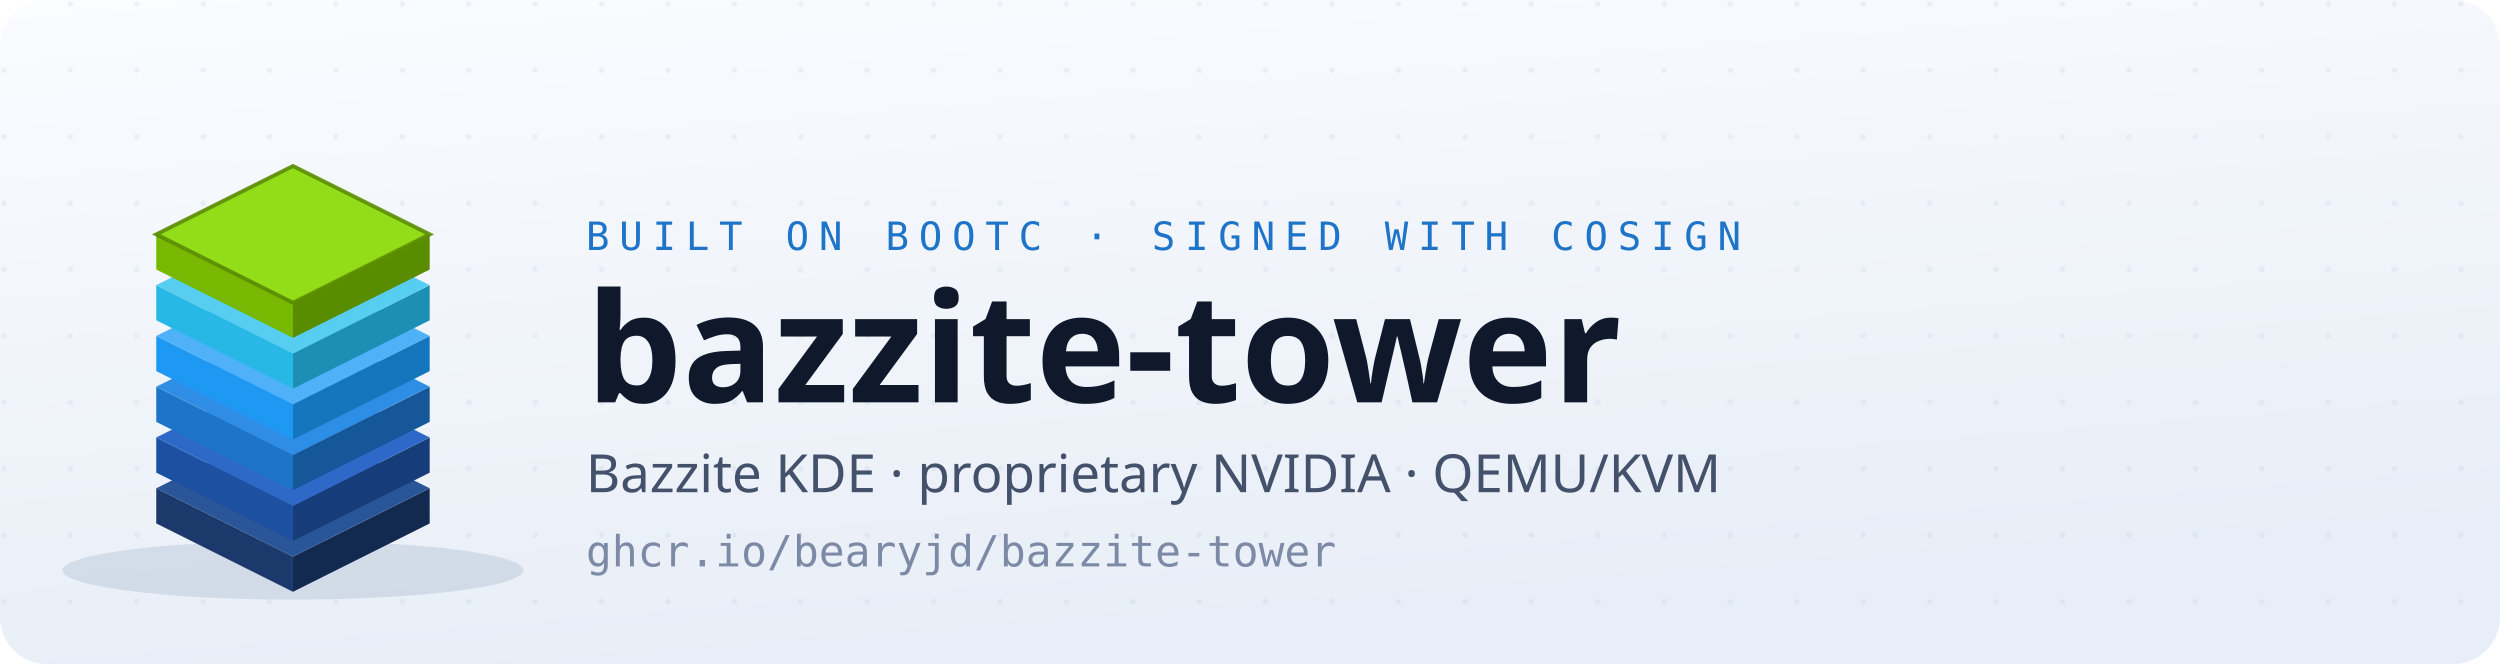
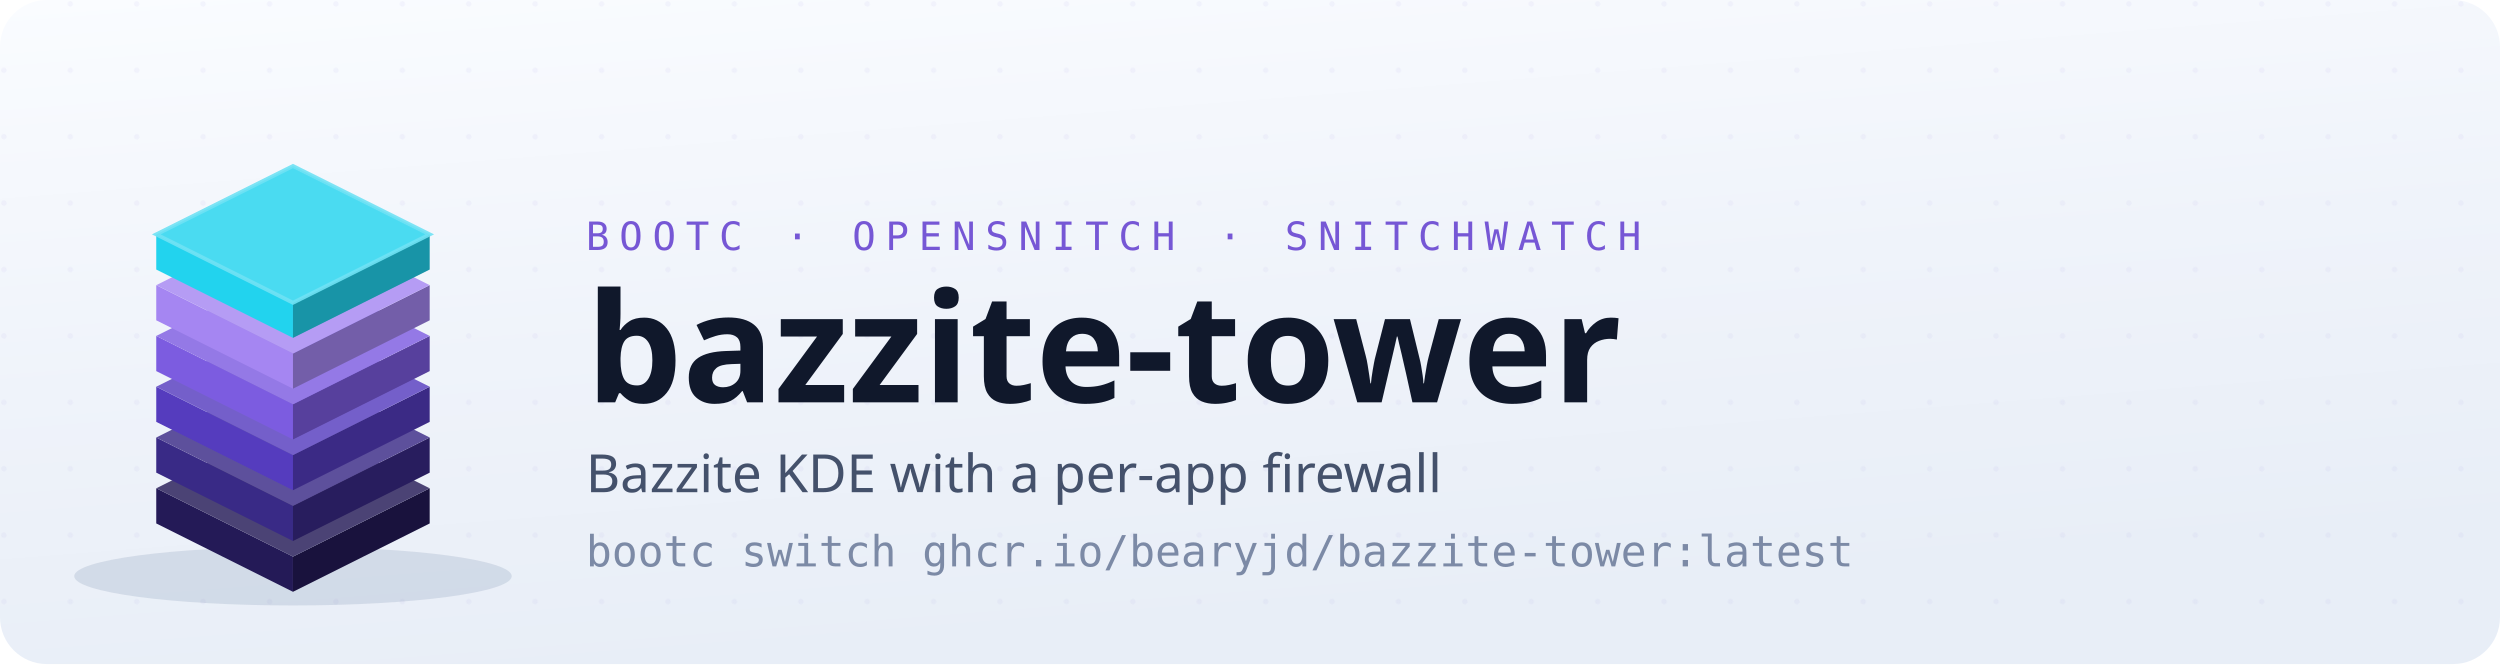
- <svg xmlns="http://www.w3.org/2000/svg" viewBox="0 0 1280 340" width="1280" height="340" role="img" aria-label="bazzite-tower — a bootc desktop image (Bazzite KDE + NVIDIA + QEMU/KVM)">
+ <svg xmlns="http://www.w3.org/2000/svg" viewBox="0 0 1280 340" width="1280" height="340" role="img" aria-label="bazzite-tower — Bazzite KDE with a per-app firewall">
  <defs>
    <linearGradient id="bg" x1="0" y1="0" x2="0.3" y2="1">
      <stop offset="0" stop-color="#FAFCFF" />
+       <stop offset="0.55" stop-color="#EFF3FA" />
      <stop offset="1" stop-color="#E8EEF7" />
    </linearGradient>
    <pattern id="dots" width="34" height="34" patternUnits="userSpaceOnUse">
-       <circle cx="2" cy="2" r="1.4" fill="#1D4E8C" opacity="0.06" />
+       <circle cx="2" cy="2" r="1.4" fill="#7053CA" opacity="0.05" />
    </pattern>
  </defs>
  <clipPath id="r">
    <rect width="1280" height="340" rx="24" />
  </clipPath>
  <g clip-path="url(#r)">
    <rect width="1280" height="340" fill="url(#bg)" />
    <rect width="1280" height="340" fill="url(#dots)" />
-     <ellipse cx="150" cy="292" rx="118" ry="15" fill="#1D3A6B" opacity="0.12" />
-     <polygon points="80,250 150,285 150,303 80,268" fill="#1B3A6B" />
-     <polygon points="220,250 150,285 150,303 220,268" fill="#122A50" />
-     <polygon points="150,215 220,250 150,285 80,250" fill="#2A5596" />
-     <polygon points="80,224 150,259 150,277 80,242" fill="#1E50A2" />
-     <polygon points="220,224 150,259 150,277 220,242" fill="#163C7A" />
-     <polygon points="150,189 220,224 150,259 80,224" fill="#2E69C8" />
-     <polygon points="80,198 150,233 150,251 80,216" fill="#1D74C8" />
-     <polygon points="220,198 150,233 150,251 220,216" fill="#155799" />
-     <polygon points="150,163 220,198 150,233 80,198" fill="#2E8EE6" />
-     <polygon points="80,172 150,207 150,225 80,190" fill="#1D99F3" />
-     <polygon points="220,172 150,207 150,225 220,190" fill="#1576BD" />
-     <polygon points="150,137 220,172 150,207 80,172" fill="#4FB2F8" />
-     <polygon points="80,146 150,181 150,199 80,164" fill="#28B8E6" />
-     <polygon points="220,146 150,181 150,199 220,164" fill="#1E8FB4" />
-     <polygon points="150,111 220,146 150,181 80,146" fill="#57CDF2" />
-     <polygon points="80,120 150,155 150,173 80,138" fill="#76B900" />
-     <polygon points="220,120 150,155 150,173 220,138" fill="#5A8C00" />
-     <polygon points="150,85 220,120 150,155 80,120" fill="#93DC18" />
-     <polygon points="150,85 220,120 150,155 80,120" fill="none" stroke="#5A8C00" stroke-width="2" opacity="0.9" />
-     <text x="300" y="128" font-family="'Fira Code', 'DejaVu Sans Mono', monospace" font-size="20" letter-spacing="5" fill="#1D74C8">BUILT ON BOOTC · SIGNED WITH COSIGN</text>
-     <text x="300" y="206" font-family="Cantarell, 'Segoe UI', sans-serif" font-weight="800" font-size="78" fill="#10182B">bazzite-tower</text>
-     <text x="300" y="252" font-family="Cantarell, 'Segoe UI', sans-serif" font-size="27" fill="#44516B">Bazzite KDE · proprietary NVIDIA · QEMU/KVM</text>
-     <text x="300" y="290" font-family="'Fira Code', 'DejaVu Sans Mono', monospace" font-size="22" fill="#7C8AA6">ghcr.io/bearyjd/bazzite-tower</text>
+     <ellipse cx="150" cy="295" rx="112" ry="15" fill="#1D3A6B" opacity="0.12" />
+     <polygon points="80,250 150,285 150,303 80,268" fill="#241A57" />
+     <polygon points="220,250 150,285 150,303 220,268" fill="#19123D" />
+     <polygon points="150,215 220,250 150,285 80,250" fill="#4B4375" />
+     <polygon points="80,224 150,259 150,277 80,242" fill="#392A86" />
+     <polygon points="220,224 150,259 150,277 220,242" fill="#281D5E" />
+     <polygon points="150,189 220,224 150,259 80,224" fill="#5D509C" />
+     <polygon points="80,198 150,233 150,251 80,216" fill="#553CBE" />
+     <polygon points="220,198 150,233 150,251 220,216" fill="#3B2A85" />
+     <polygon points="150,163 220,198 150,233 80,198" fill="#745FCA" />
+     <polygon points="80,172 150,207 150,225 80,190" fill="#7C5CE0" />
+     <polygon points="220,172 150,207 150,225 220,190" fill="#57409D" />
+     <polygon points="150,137 220,172 150,207 80,172" fill="#9479E6" />
+     <polygon points="80,146 150,181 150,199 80,164" fill="#A586F2" />
+     <polygon points="220,146 150,181 150,199 220,164" fill="#735EA9" />
+     <polygon points="150,111 220,146 150,181 80,146" fill="#B59CF4" />
+     <polygon points="80,120 150,155 150,173 80,138" fill="#22D3EE" />
+     <polygon points="220,120 150,155 150,173 220,138" fill="#1894A7" />
+     <polygon points="150,85 220,120 150,155 80,120" fill="#4ADBF1" />
+     <polygon points="150,85 220,120 150,155 80,120" fill="none" stroke="#6FE2F4" stroke-width="2" opacity="0.9" />
+     <text x="300" y="128" font-family="'Fira Code', 'DejaVu Sans Mono', ui-monospace, monospace" font-size="20" letter-spacing="5" fill="#7657D5">BOOTC · OPENSNITCH · SNITCHWATCH</text>
+     <text x="300" y="206" font-family="Cantarell, 'Segoe UI', 'Noto Sans', sans-serif" font-weight="800" font-size="78" fill="#10182B">bazzite-tower</text>
+     <text x="300" y="252" font-family="Cantarell, 'Segoe UI', 'Noto Sans', sans-serif" font-size="27" fill="#44516B">Bazzite KDE with a per-app firewall</text>
+     <text x="300" y="290" font-family="'Fira Code', 'DejaVu Sans Mono', ui-monospace, monospace" font-size="22" fill="#7C8AA6">bootc switch ghcr.io/bearyjd/bazzite-tower:latest</text>
  </g>
</svg>
